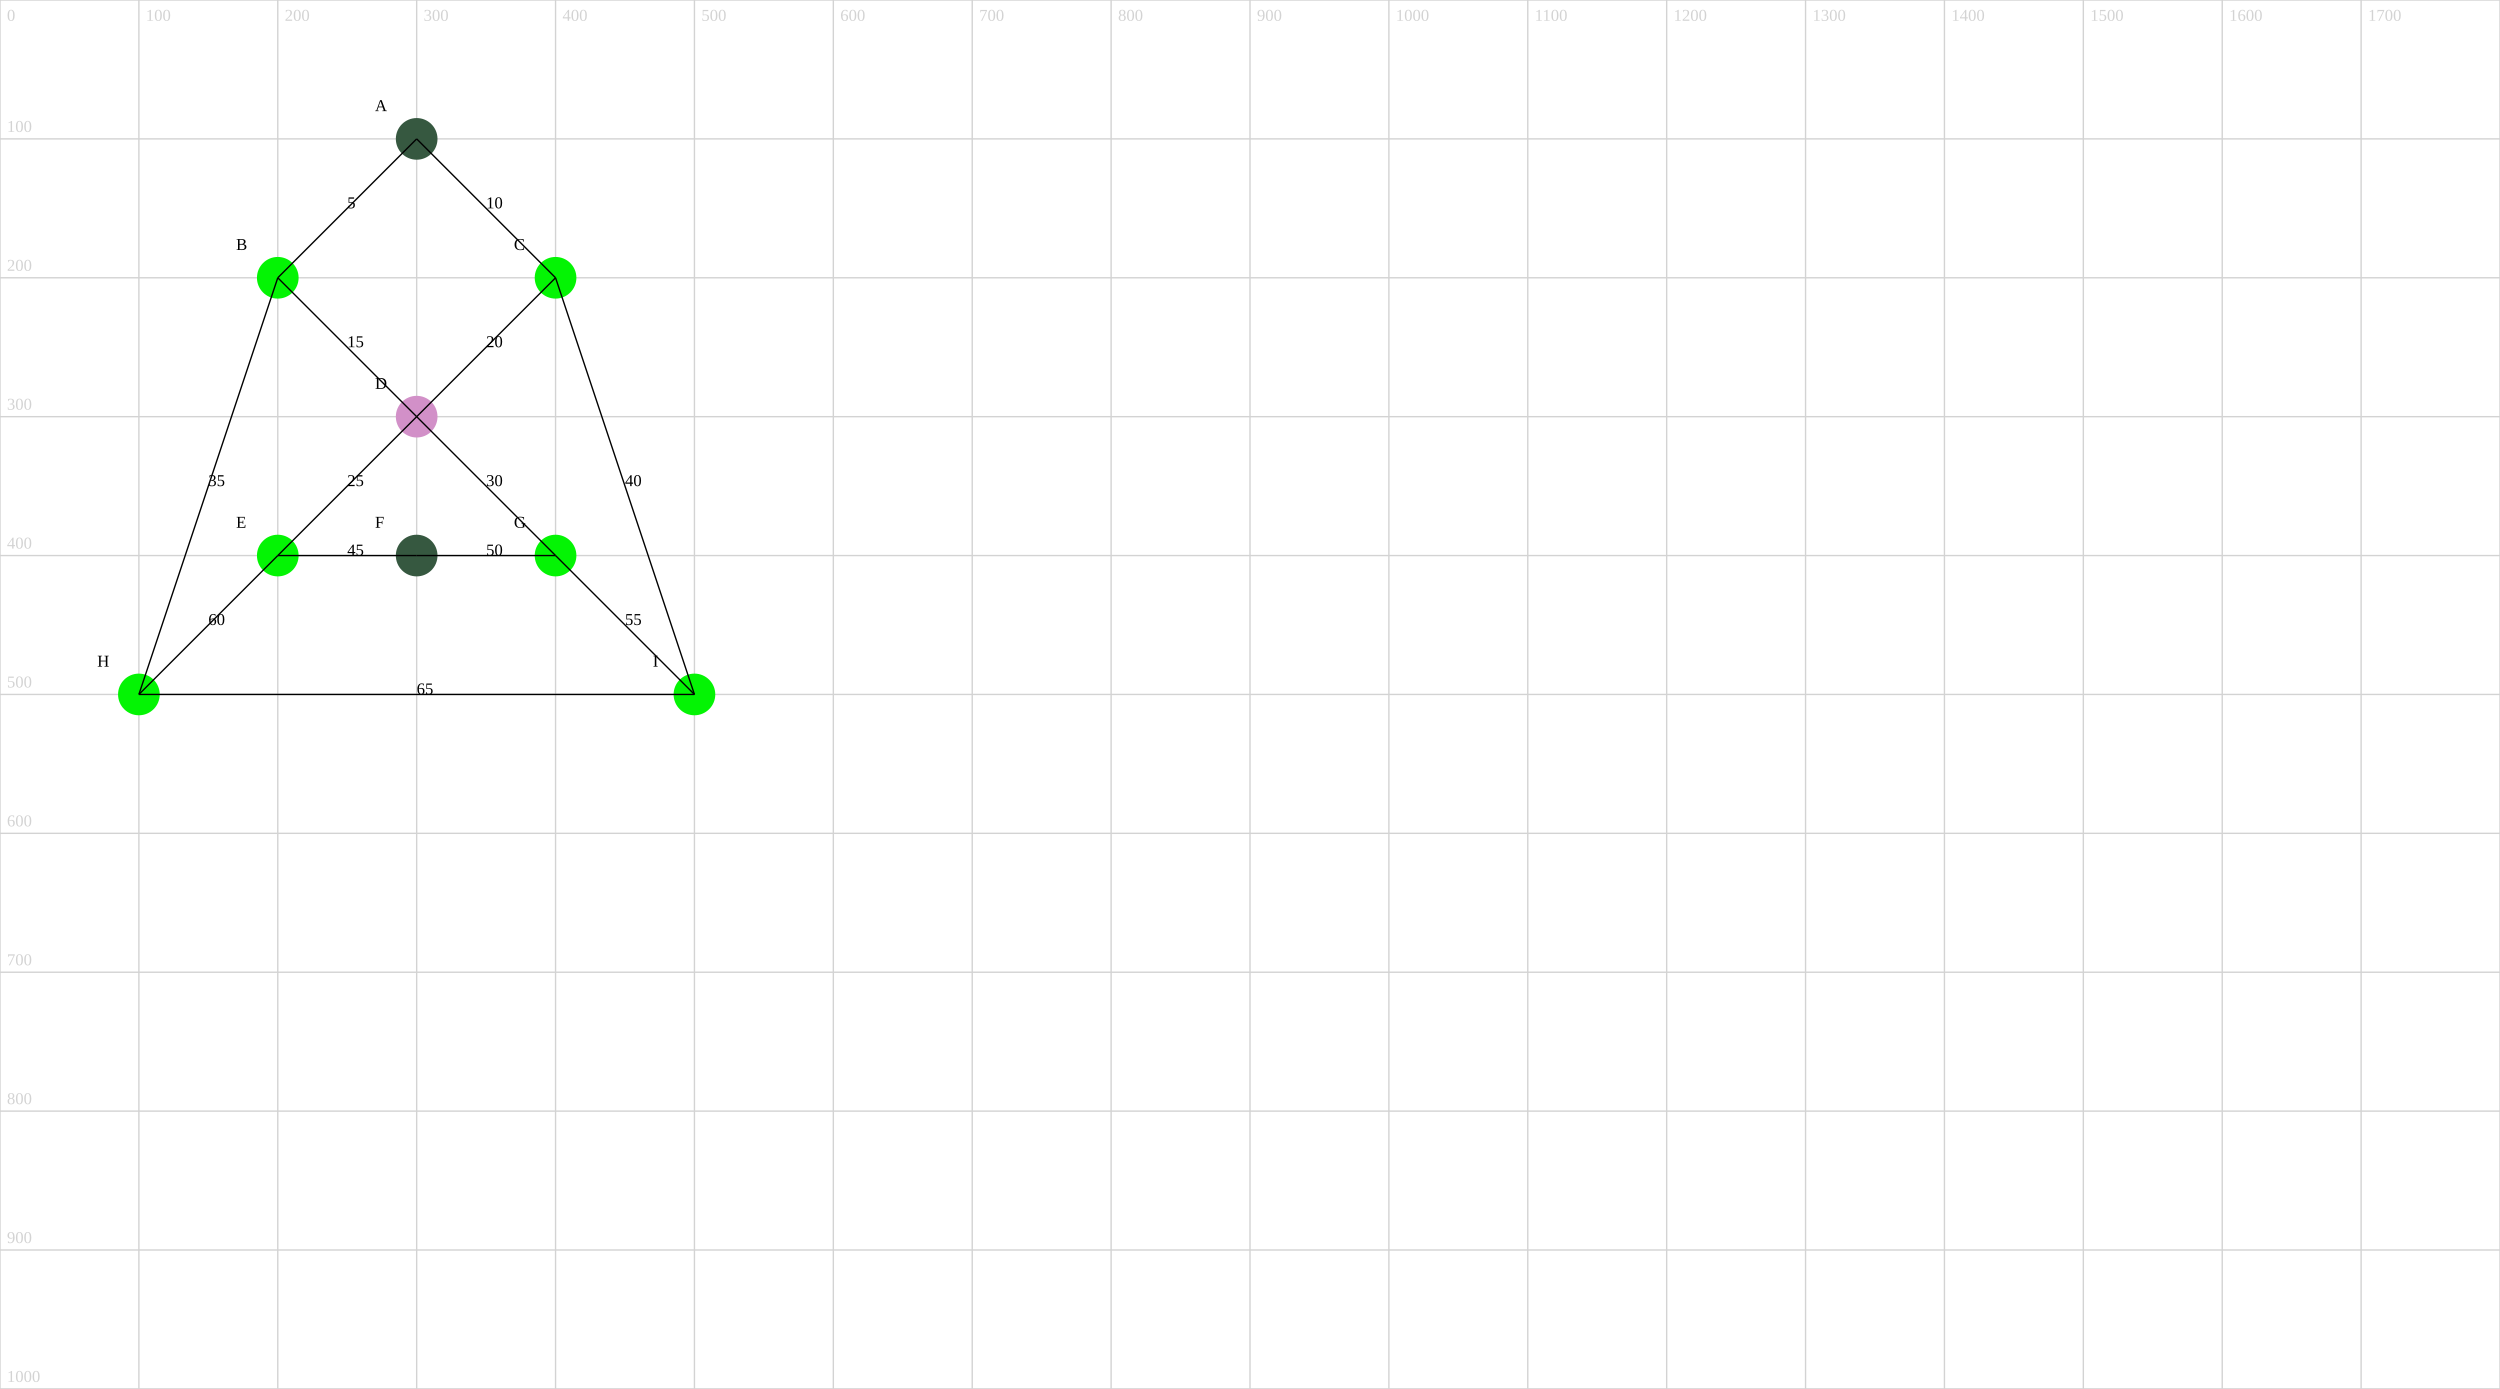
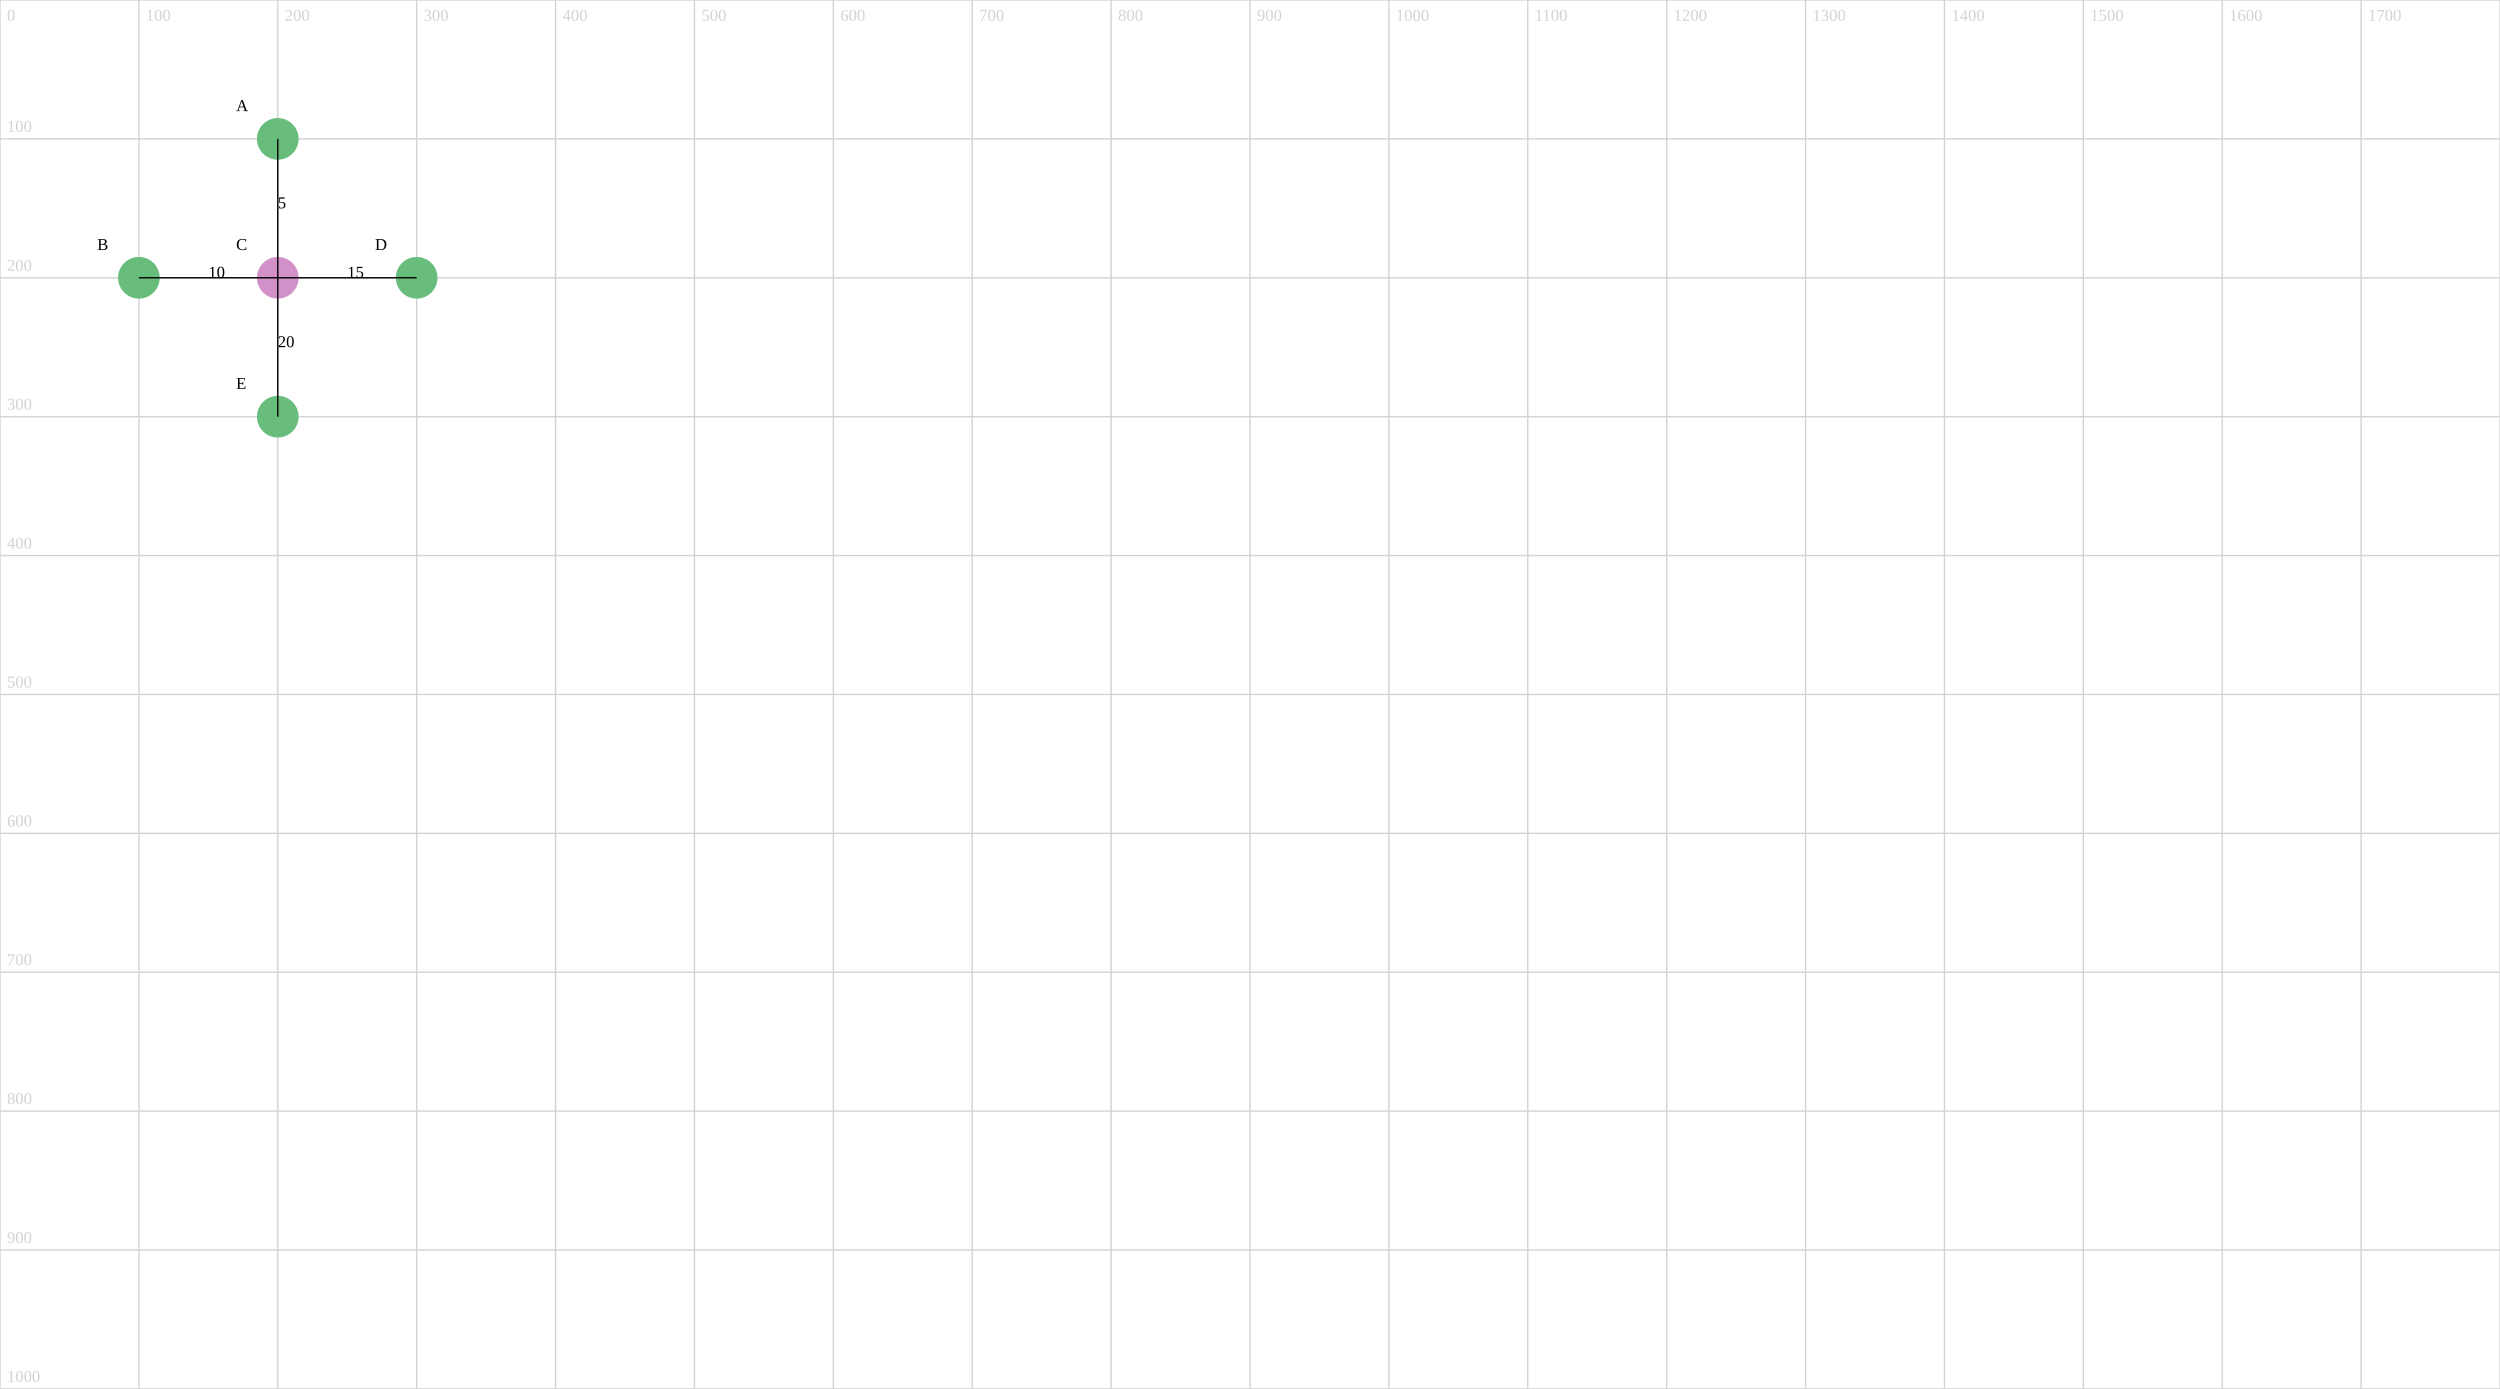
<svg xmlns="http://www.w3.org/2000/svg" version="1.1" width="1800" height="1000">
  <line x1="0" y1="0" x2="1800" y2="0" stroke="lightgrey" />
  <text x="5" y="-5" fill="lightgrey">0</text>
  <line x1="0" y1="100" x2="1800" y2="100" stroke="lightgrey" />
  <text x="5" y="95" fill="lightgrey">100</text>
  <line x1="0" y1="200" x2="1800" y2="200" stroke="lightgrey" />
  <text x="5" y="195" fill="lightgrey">200</text>
  <line x1="0" y1="300" x2="1800" y2="300" stroke="lightgrey" />
  <text x="5" y="295" fill="lightgrey">300</text>
  <line x1="0" y1="400" x2="1800" y2="400" stroke="lightgrey" />
  <text x="5" y="395" fill="lightgrey">400</text>
  <line x1="0" y1="500" x2="1800" y2="500" stroke="lightgrey" />
  <text x="5" y="495" fill="lightgrey">500</text>
  <line x1="0" y1="600" x2="1800" y2="600" stroke="lightgrey" />
  <text x="5" y="595" fill="lightgrey">600</text>
  <line x1="0" y1="700" x2="1800" y2="700" stroke="lightgrey" />
  <text x="5" y="695" fill="lightgrey">700</text>
  <line x1="0" y1="800" x2="1800" y2="800" stroke="lightgrey" />
  <text x="5" y="795" fill="lightgrey">800</text>
  <line x1="0" y1="900" x2="1800" y2="900" stroke="lightgrey" />
  <text x="5" y="895" fill="lightgrey">900</text>
  <line x1="0" y1="1000" x2="1800" y2="1000" stroke="lightgrey" />
  <text x="5" y="995" fill="lightgrey">1000</text>
  <line x1="0" y1="0" x2="0" y2="1000" stroke="lightgrey" />
  <text x="5" y="15" fill="lightgrey">0</text>
  <line x1="100" y1="0" x2="100" y2="1000" stroke="lightgrey" />
  <text x="105" y="15" fill="lightgrey">100</text>
  <line x1="200" y1="0" x2="200" y2="1000" stroke="lightgrey" />
  <text x="205" y="15" fill="lightgrey">200</text>
  <line x1="300" y1="0" x2="300" y2="1000" stroke="lightgrey" />
  <text x="305" y="15" fill="lightgrey">300</text>
  <line x1="400" y1="0" x2="400" y2="1000" stroke="lightgrey" />
  <text x="405" y="15" fill="lightgrey">400</text>
  <line x1="500" y1="0" x2="500" y2="1000" stroke="lightgrey" />
  <text x="505" y="15" fill="lightgrey">500</text>
  <line x1="600" y1="0" x2="600" y2="1000" stroke="lightgrey" />
  <text x="605" y="15" fill="lightgrey">600</text>
  <line x1="700" y1="0" x2="700" y2="1000" stroke="lightgrey" />
  <text x="705" y="15" fill="lightgrey">700</text>
  <line x1="800" y1="0" x2="800" y2="1000" stroke="lightgrey" />
  <text x="805" y="15" fill="lightgrey">800</text>
  <line x1="900" y1="0" x2="900" y2="1000" stroke="lightgrey" />
  <text x="905" y="15" fill="lightgrey">900</text>
  <line x1="1000" y1="0" x2="1000" y2="1000" stroke="lightgrey" />
  <text x="1005" y="15" fill="lightgrey">1000</text>
  <line x1="1100" y1="0" x2="1100" y2="1000" stroke="lightgrey" />
  <text x="1105" y="15" fill="lightgrey">1100</text>
  <line x1="1200" y1="0" x2="1200" y2="1000" stroke="lightgrey" />
  <text x="1205" y="15" fill="lightgrey">1200</text>
  <line x1="1300" y1="0" x2="1300" y2="1000" stroke="lightgrey" />
  <text x="1305" y="15" fill="lightgrey">1300</text>
  <line x1="1400" y1="0" x2="1400" y2="1000" stroke="lightgrey" />
  <text x="1405" y="15" fill="lightgrey">1400</text>
  <line x1="1500" y1="0" x2="1500" y2="1000" stroke="lightgrey" />
  <text x="1505" y="15" fill="lightgrey">1500</text>
  <line x1="1600" y1="0" x2="1600" y2="1000" stroke="lightgrey" />
  <text x="1605" y="15" fill="lightgrey">1600</text>
  <line x1="1700" y1="0" x2="1700" y2="1000" stroke="lightgrey" />
  <text x="1705" y="15" fill="lightgrey">1700</text>
  <line x1="1800" y1="0" x2="1800" y2="1000" stroke="lightgrey" />
  <text x="1805" y="15" fill="lightgrey">1800</text>
-   <circle cx="300" cy="100" r="15" fill="rgb(54,88,64)" />
-   <text x="270" y="80" fill="rgb(0,0,0)">A</text>
-   <circle cx="200" cy="200" r="15" fill="rgb(4,244,4)" />
-   <text x="170" y="180" fill="rgb(0,0,0)">B</text>
-   <circle cx="400" cy="200" r="15" fill="rgb(4,244,4)" />
-   <text x="370" y="180" fill="rgb(0,0,0)">C</text>
-   <circle cx="300" cy="300" r="15" fill="rgb(210,144,200)" />
-   <text x="270" y="280" fill="rgb(0,0,0)">D</text>
-   <circle cx="200" cy="400" r="15" fill="rgb(4,244,4)" />
-   <text x="170" y="380" fill="rgb(0,0,0)">E</text>
-   <circle cx="300" cy="400" r="15" fill="rgb(54,88,64)" />
-   <text x="270" y="380" fill="rgb(0,0,0)">F</text>
-   <circle cx="400" cy="400" r="15" fill="rgb(4,244,4)" />
-   <text x="370" y="380" fill="rgb(0,0,0)">G</text>
-   <circle cx="100" cy="500" r="15" fill="rgb(4,244,4)" />
-   <text x="70" y="480" fill="rgb(0,0,0)">H</text>
-   <circle cx="500" cy="500" r="15" fill="rgb(4,244,4)" />
-   <text x="470" y="480" fill="rgb(0,0,0)">I</text>
-   <line x1="300" y1="100" x2="200" y2="200" stroke="rgb(0,0,0)" />
-   <text x="250" y="150" fill="rgb(0,0,0)">5</text>
-   <line x1="300" y1="100" x2="400" y2="200" stroke="rgb(0,0,0)" />
-   <text x="350" y="150" fill="rgb(0,0,0)">10</text>
-   <line x1="200" y1="200" x2="300" y2="300" stroke="rgb(0,0,0)" />
-   <text x="250" y="250" fill="rgb(0,0,0)">15</text>
-   <line x1="400" y1="200" x2="300" y2="300" stroke="rgb(0,0,0)" />
-   <text x="350" y="250" fill="rgb(0,0,0)">20</text>
-   <line x1="300" y1="300" x2="200" y2="400" stroke="rgb(0,0,0)" />
-   <text x="250" y="350" fill="rgb(0,0,0)">25</text>
-   <line x1="300" y1="300" x2="400" y2="400" stroke="rgb(0,0,0)" />
-   <text x="350" y="350" fill="rgb(0,0,0)">30</text>
-   <line x1="200" y1="200" x2="100" y2="500" stroke="rgb(0,0,0)" />
-   <text x="150" y="350" fill="rgb(0,0,0)">35</text>
-   <line x1="400" y1="200" x2="500" y2="500" stroke="rgb(0,0,0)" />
-   <text x="450" y="350" fill="rgb(0,0,0)">40</text>
-   <line x1="200" y1="400" x2="300" y2="400" stroke="rgb(0,0,0)" />
-   <text x="250" y="400" fill="rgb(0,0,0)">45</text>
-   <line x1="300" y1="400" x2="400" y2="400" stroke="rgb(0,0,0)" />
-   <text x="350" y="400" fill="rgb(0,0,0)">50</text>
-   <line x1="400" y1="400" x2="500" y2="500" stroke="rgb(0,0,0)" />
-   <text x="450" y="450" fill="rgb(0,0,0)">55</text>
-   <line x1="200" y1="400" x2="100" y2="500" stroke="rgb(0,0,0)" />
-   <text x="150" y="450" fill="rgb(0,0,0)">60</text>
-   <line x1="100" y1="500" x2="500" y2="500" stroke="rgb(0,0,0)" />
-   <text x="300" y="500" fill="rgb(0,0,0)">65</text>
+   <circle cx="200" cy="100" r="15" fill="rgb(104,188,124)" />
+   <text x="170" y="80" fill="rgb(0,0,0)">A</text>
+   <circle cx="100" cy="200" r="15" fill="rgb(104,188,124)" />
+   <text x="70" y="180" fill="rgb(0,0,0)">B</text>
+   <circle cx="200" cy="200" r="15" fill="rgb(210,144,200)" />
+   <text x="170" y="180" fill="rgb(0,0,0)">C</text>
+   <circle cx="300" cy="200" r="15" fill="rgb(104,188,124)" />
+   <text x="270" y="180" fill="rgb(0,0,0)">D</text>
+   <circle cx="200" cy="300" r="15" fill="rgb(104,188,124)" />
+   <text x="170" y="280" fill="rgb(0,0,0)">E</text>
+   <line x1="200" y1="100" x2="200" y2="200" stroke="rgb(0,0,0)" />
+   <text x="200" y="150" fill="rgb(0,0,0)">5</text>
+   <line x1="100" y1="200" x2="200" y2="200" stroke="rgb(0,0,0)" />
+   <text x="150" y="200" fill="rgb(0,0,0)">10</text>
+   <line x1="200" y1="200" x2="300" y2="200" stroke="rgb(0,0,0)" />
+   <text x="250" y="200" fill="rgb(0,0,0)">15</text>
+   <line x1="200" y1="200" x2="200" y2="300" stroke="rgb(0,0,0)" />
+   <text x="200" y="250" fill="rgb(0,0,0)">20</text>
</svg>
